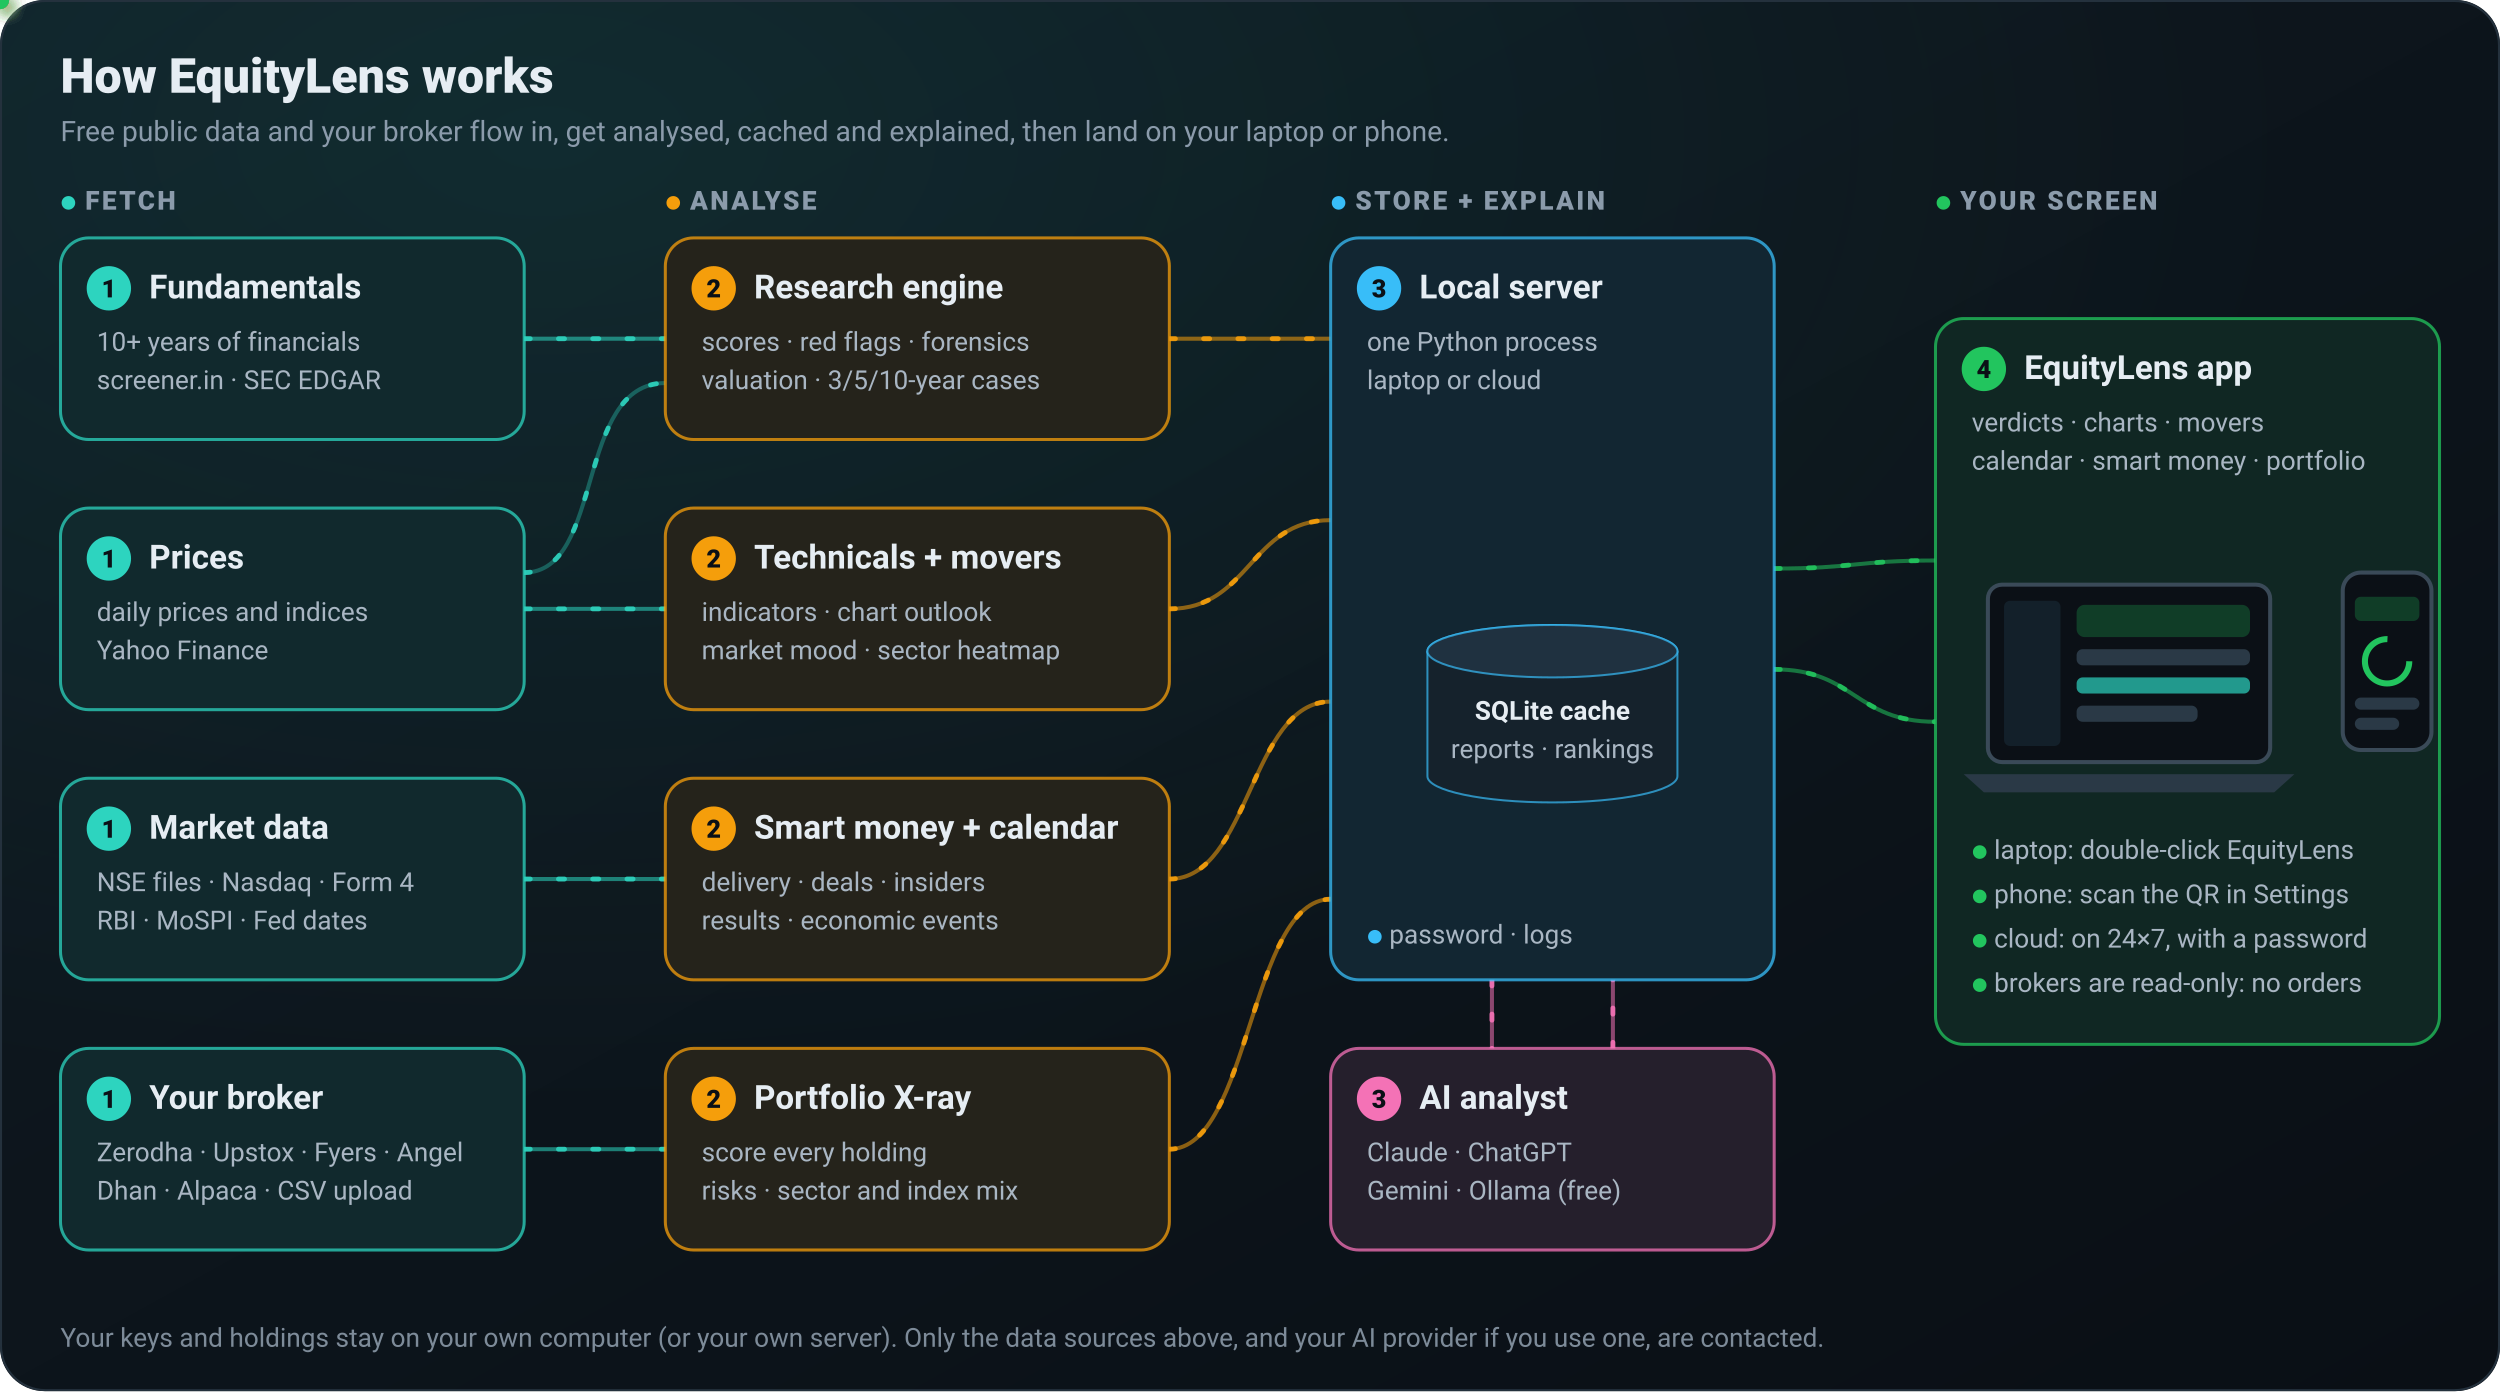
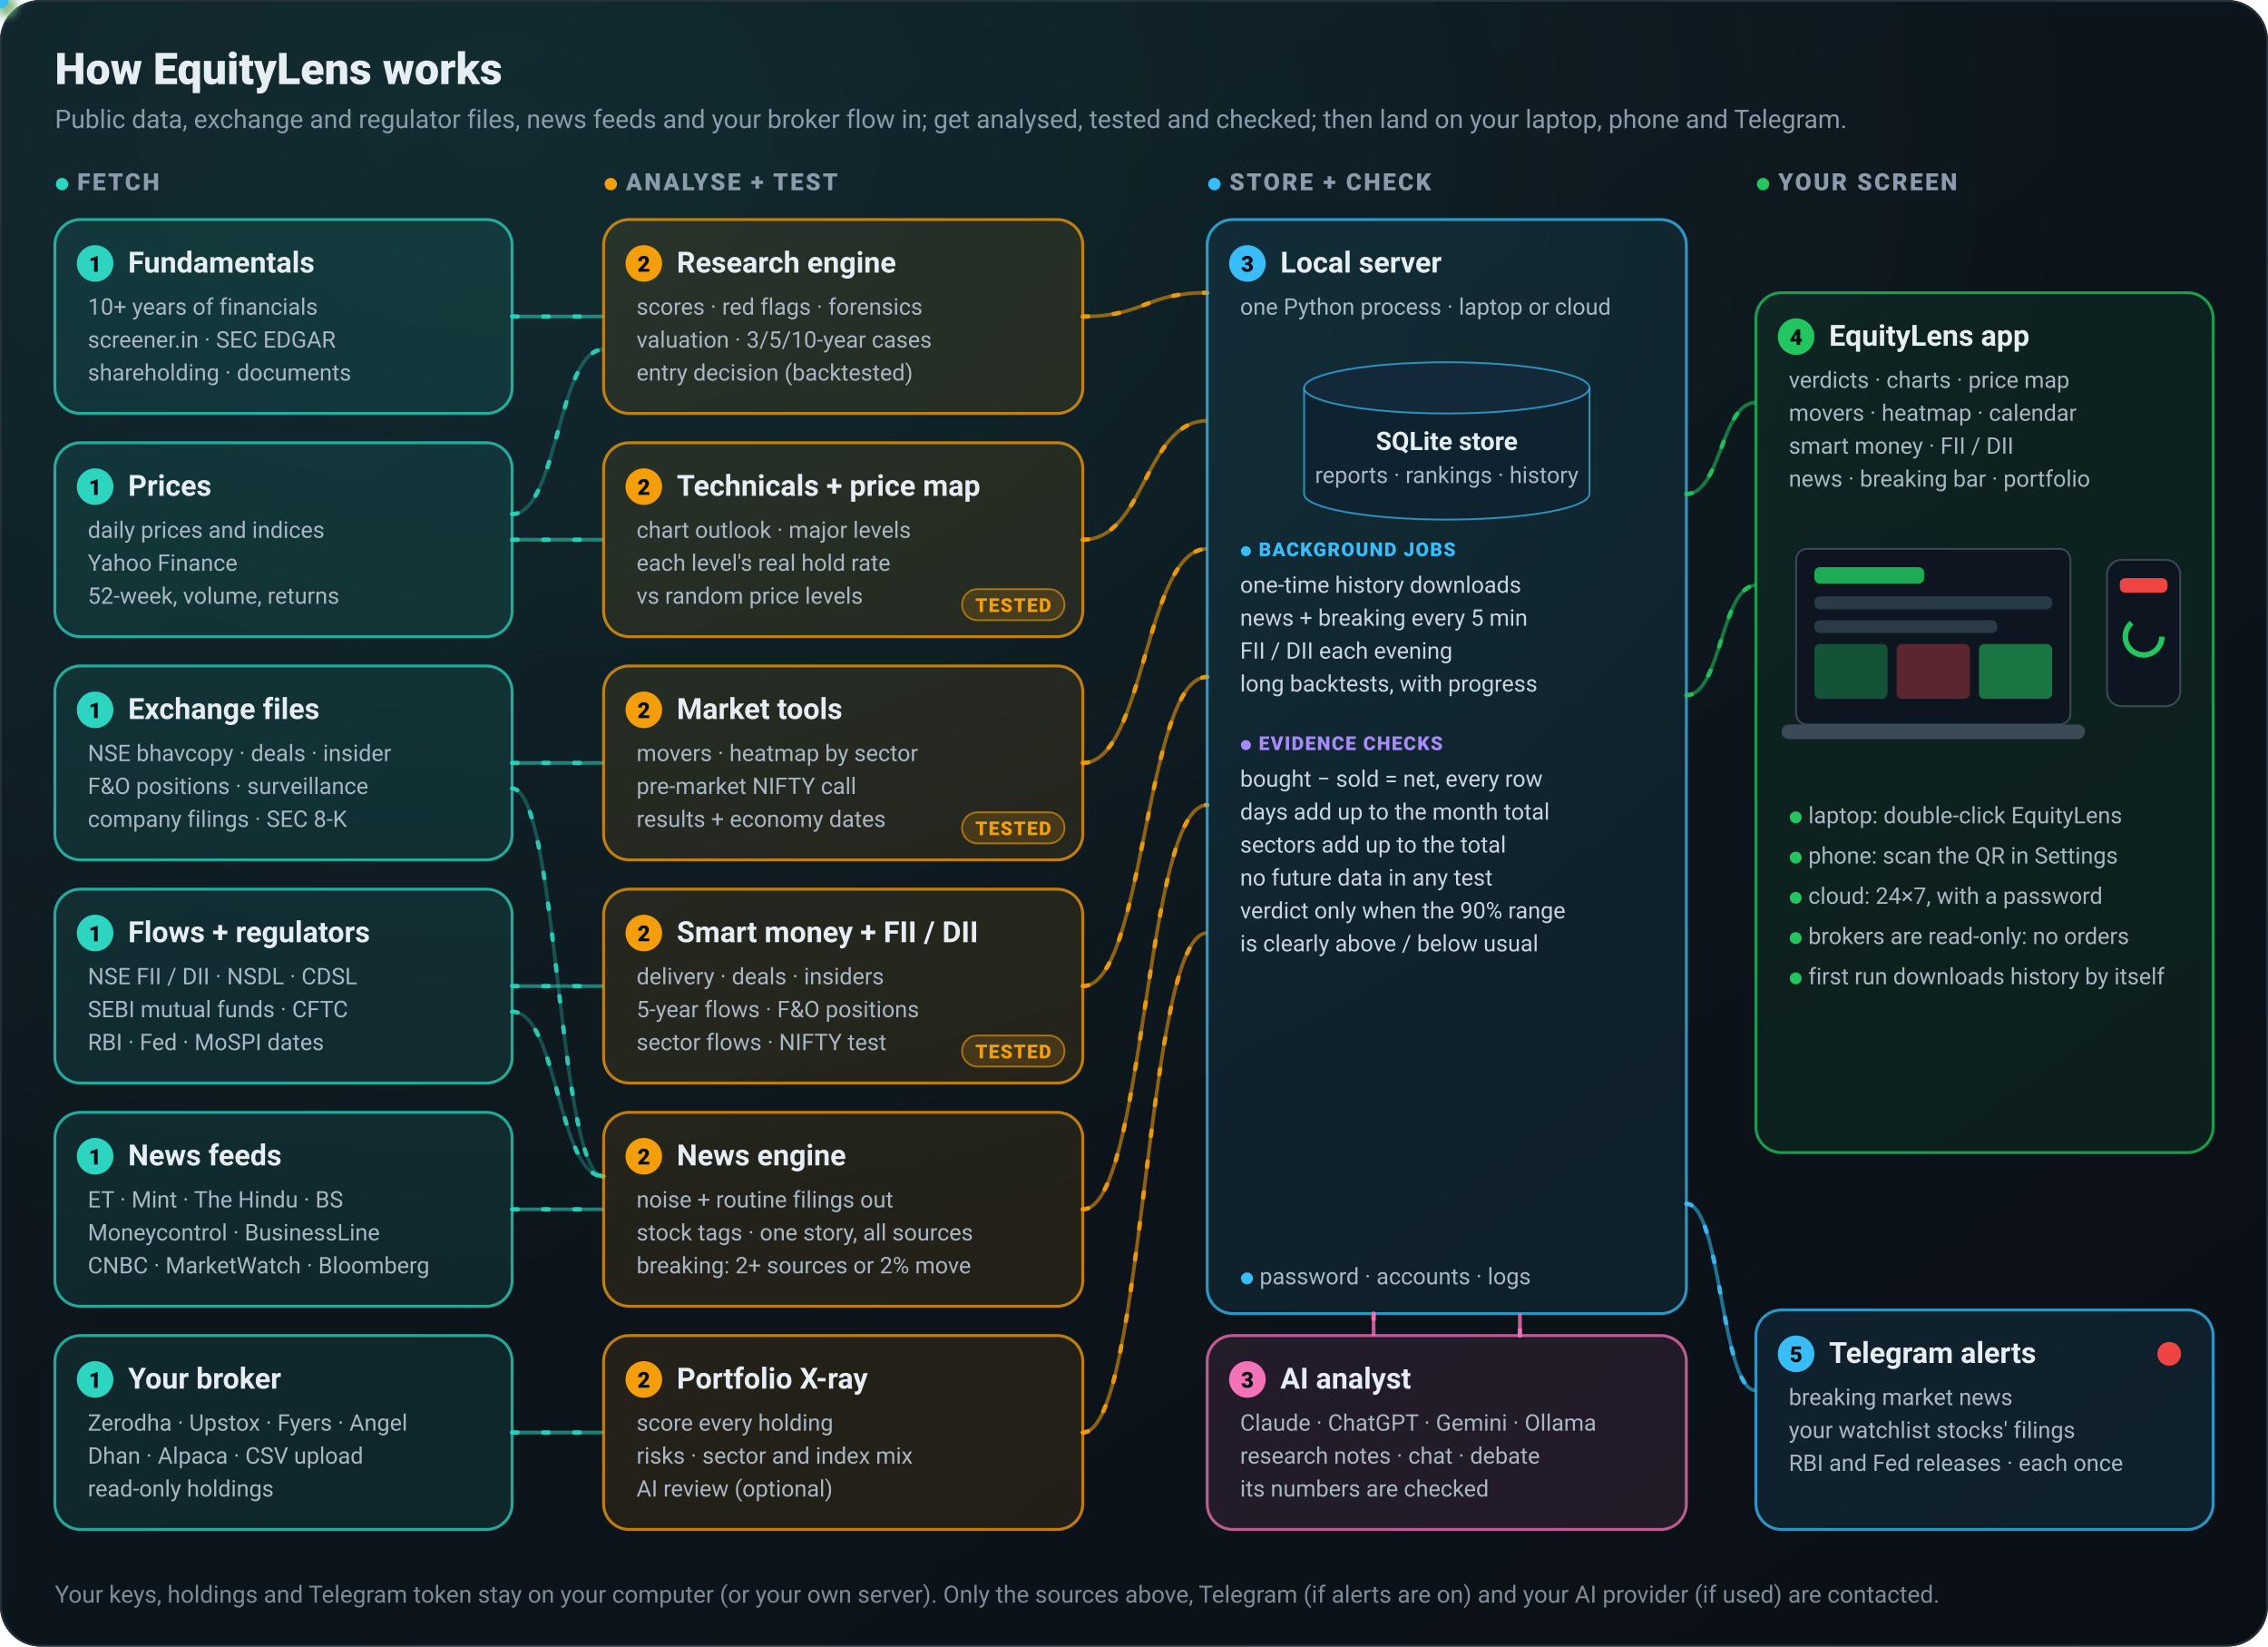
- <svg xmlns="http://www.w3.org/2000/svg" viewBox="0 0 1240 690" width="1240" height="690" role="img" aria-label="How EquityLens works: free public data and your broker are fetched, analysed, cached and explained, then shown on laptop or phone">
+ <svg xmlns="http://www.w3.org/2000/svg" viewBox="0 0 1240 900" width="1240" height="900" role="img" aria-label="How EquityLens works: public data, exchange and regulator files, news feeds and your broker are fetched, analysed and tested, stored and checked, then shown on laptop or phone and sent to Telegram">
  <style>
  text { font-family: 'Segoe UI', -apple-system, BlinkMacSystemFont, Roboto, Helvetica, Arial, sans-serif; }
  .h { font-size: 13px; font-weight: 800; letter-spacing: .09em; fill: #8b9bab; }
  .title { font-size: 24px; font-weight: 800; fill: #e6edf3; }
  .sub { font-size: 14px; fill: #8b9bab; }
-   .t { font-size: 16.5px; font-weight: 700; fill: #e6edf3; }
-   .s { font-size: 13px; fill: #a9b6c3; }
-   .num { font-size: 12.5px; font-weight: 800; fill: #0b1016; text-anchor: middle; }
+   .t { font-size: 16px; font-weight: 700; fill: #e6edf3; }
+   .s { font-size: 12.5px; fill: #a9b6c3; }
+   .k { font-size: 12.5px; fill: #c9d4de; }
+   .num { font-size: 12px; font-weight: 800; fill: #0b1016; text-anchor: middle; }
+   .tag { font-size: 10.5px; font-weight: 800; letter-spacing: .06em; }
  .foot { font-size: 13px; fill: #7d8b99; }
  .wire { fill: none; stroke-width: 2; }
  .flow { fill: none; stroke-width: 2.4; stroke-dasharray: 3 14; stroke-linecap: round; animation: flow 1.6s linear infinite; opacity: .9; }
  .glow { fill: none; stroke-width: 3; opacity: 0; animation: pulse 4.8s ease-in-out infinite; }
  .dot { filter: drop-shadow(0 0 4px currentColor); }
-   .scan { animation: scan 2.4s ease-in-out infinite; }
+   .scan { animation: scan 2.4s ease-in-out infinite; transform-box: fill-box; transform-origin: left center; }
  .blink { animation: blink 2.4s ease-in-out infinite; }
+   .ring { animation: ring 1.8s ease-out infinite; transform-box: fill-box; transform-origin: center; }
  @keyframes flow { to { stroke-dashoffset: -34; } }
  @keyframes pulse { 0%, 70%, 100% { opacity: 0; } 15%, 30% { opacity: .9; } }
  @keyframes scan { 0%, 100% { transform: scaleX(.35); } 50% { transform: scaleX(1); } }
  @keyframes blink { 0%, 100% { opacity: .35; } 50% { opacity: 1; } }
-   @media (prefers-reduced-motion: reduce) { .flow, .glow, .scan, .blink { animation: none; } .dot { display: none; } }
+   @keyframes ring { 0% { opacity: .9; transform: scale(.6); } 100% { opacity: 0; transform: scale(1.8); } }
+   @media (prefers-reduced-motion: reduce) { .flow, .glow, .scan, .blink, .ring { animation: none; } .dot { display: none; } }
</style>
  <defs>
    <linearGradient id="bg" x1="0" y1="0" x2="1" y2="1">
      <stop offset="0" stop-color="#0f1a22" />
      <stop offset="1" stop-color="#0a0f15" />
    </linearGradient>
-     <radialGradient id="spot" cx=".22" cy=".1" r=".7">
+     <radialGradient id="spot" cx=".22" cy=".08" r=".7">
      <stop offset="0" stop-color="#2dd4bf" stop-opacity=".10" />
      <stop offset="1" stop-color="#2dd4bf" stop-opacity="0" />
    </radialGradient>
  </defs>
-   <rect width="1240" height="690" rx="22" fill="url(#bg)" />
-   <rect width="1240" height="690" rx="22" fill="url(#spot)" />
-   <rect x=".5" y=".5" width="1239" height="689" rx="22" fill="none" stroke="#24313d" />
+   <rect width="1240" height="900" rx="22" fill="url(#bg)" />
+   <rect width="1240" height="900" rx="22" fill="url(#spot)" />
+   <rect x=".5" y=".5" width="1239" height="899" rx="22" fill="none" stroke="#24313d" />
  <text x="30" y="46" class="title">How EquityLens works</text>
-   <text x="30" y="70" class="sub">Free public data and your broker flow in, get analysed, cached and explained, then land on your laptop or phone.</text>
+   <text x="30" y="70" class="sub">Public data, exchange and regulator files, news feeds and your broker flow in; get analysed, tested and checked; then land on your laptop, phone and Telegram.</text>
  <text x="30" y="104" class="h">
    <tspan fill="#2dd4bf">●</tspan> FETCH</text>
  <text x="330" y="104" class="h">
-     <tspan fill="#f59e0b">●</tspan> ANALYSE</text>
+     <tspan fill="#f59e0b">●</tspan> ANALYSE + TEST</text>
  <text x="660" y="104" class="h">
-     <tspan fill="#38bdf8">●</tspan> STORE + EXPLAIN</text>
+     <tspan fill="#38bdf8">●</tspan> STORE + CHECK</text>
  <text x="960" y="104" class="h">
    <tspan fill="#22c55e">●</tspan> YOUR SCREEN</text>
-   <path d="M260,168.0 C295,168.0 295,168.0 330,168.0" class="wire" stroke="#2dd4bf" stroke-opacity=".55" />
-   <path d="M260,168.0 C295,168.0 295,168.0 330,168.0" class="flow" stroke="#2dd4bf" style="animation-duration:1.8s" />
-   <circle r="4.5" fill="#2dd4bf" style="color:#2dd4bf" class="dot">
-     <animateMotion dur="1.8s" begin="0.0s" repeatCount="indefinite" path="M260,168.0 C295,168.0 295,168.0 330,168.0" />
-   </circle>
-   <path d="M260,302.0 C295,302.0 295,302.0 330,302.0" class="wire" stroke="#2dd4bf" stroke-opacity=".55" />
-   <path d="M260,302.0 C295,302.0 295,302.0 330,302.0" class="flow" stroke="#2dd4bf" style="animation-duration:1.8s" />
-   <circle r="4.5" fill="#2dd4bf" style="color:#2dd4bf" class="dot">
-     <animateMotion dur="1.8s" begin="0.35s" repeatCount="indefinite" path="M260,302.0 C295,302.0 295,302.0 330,302.0" />
-   </circle>
-   <path d="M260,436.0 C295,436.0 295,436.0 330,436.0" class="wire" stroke="#2dd4bf" stroke-opacity=".55" />
-   <path d="M260,436.0 C295,436.0 295,436.0 330,436.0" class="flow" stroke="#2dd4bf" style="animation-duration:1.8s" />
-   <circle r="4.5" fill="#2dd4bf" style="color:#2dd4bf" class="dot">
-     <animateMotion dur="1.8s" begin="0.7s" repeatCount="indefinite" path="M260,436.0 C295,436.0 295,436.0 330,436.0" />
-   </circle>
-   <path d="M260,570.0 C295,570.0 295,570.0 330,570.0" class="wire" stroke="#2dd4bf" stroke-opacity=".55" />
-   <path d="M260,570.0 C295,570.0 295,570.0 330,570.0" class="flow" stroke="#2dd4bf" style="animation-duration:1.8s" />
-   <circle r="4.5" fill="#2dd4bf" style="color:#2dd4bf" class="dot">
-     <animateMotion dur="1.8s" begin="1.05s" repeatCount="indefinite" path="M260,570.0 C295,570.0 295,570.0 330,570.0" />
-   </circle>
-   <path d="M260,284.0 C300,284.0 285,190.0 330,190.0" class="wire" stroke="#2dd4bf" stroke-opacity=".35" />
-   <path d="M260,284.0 C300,284.0 285,190.0 330,190.0" class="flow" stroke="#2dd4bf" style="animation-duration:2.2s" />
-   <circle r="4.5" fill="#2dd4bf" style="color:#2dd4bf" class="dot">
-     <animateMotion dur="2.2s" begin="0.9s" repeatCount="indefinite" path="M260,284.0 C300,284.0 285,190.0 330,190.0" />
-   </circle>
-   <path d="M580,168.0 C620,168.0 620,168 660,168" class="wire" stroke="#f59e0b" stroke-opacity=".55" />
-   <path d="M580,168.0 C620,168.0 620,168 660,168" class="flow" stroke="#f59e0b" style="animation-duration:1.9s" />
-   <circle r="4.5" fill="#f59e0b" style="color:#f59e0b" class="dot">
-     <animateMotion dur="1.9s" begin="0.5s" repeatCount="indefinite" path="M580,168.0 C620,168.0 620,168 660,168" />
-   </circle>
-   <path d="M580,302.0 C620,302.0 620,258 660,258" class="wire" stroke="#f59e0b" stroke-opacity=".55" />
-   <path d="M580,302.0 C620,302.0 620,258 660,258" class="flow" stroke="#f59e0b" style="animation-duration:1.9s" />
-   <circle r="4.5" fill="#f59e0b" style="color:#f59e0b" class="dot">
-     <animateMotion dur="1.9s" begin="0.8s" repeatCount="indefinite" path="M580,302.0 C620,302.0 620,258 660,258" />
-   </circle>
-   <path d="M580,436.0 C620,436.0 620,348 660,348" class="wire" stroke="#f59e0b" stroke-opacity=".55" />
-   <path d="M580,436.0 C620,436.0 620,348 660,348" class="flow" stroke="#f59e0b" style="animation-duration:1.9s" />
-   <circle r="4.5" fill="#f59e0b" style="color:#f59e0b" class="dot">
-     <animateMotion dur="1.9s" begin="1.1s" repeatCount="indefinite" path="M580,436.0 C620,436.0 620,348 660,348" />
-   </circle>
-   <path d="M580,570.0 C620,570.0 620,446 660,446" class="wire" stroke="#f59e0b" stroke-opacity=".55" />
-   <path d="M580,570.0 C620,570.0 620,446 660,446" class="flow" stroke="#f59e0b" style="animation-duration:1.9s" />
-   <circle r="4.5" fill="#f59e0b" style="color:#f59e0b" class="dot">
-     <animateMotion dur="1.9s" begin="1.4s" repeatCount="indefinite" path="M580,570.0 C620,570.0 620,446 660,446" />
-   </circle>
-   <path d="M740,486 L740,520" class="wire" stroke="#f472b6" stroke-opacity=".55" />
-   <path d="M740,486 L740,520" class="flow" stroke="#f472b6" style="animation-duration:1.2s" />
+   <path d="M280,173.0 C305.0,173.0 305.0,173.0 330,173.0" class="wire" stroke="#2dd4bf" stroke-opacity="0.55" />
+   <path d="M280,173.0 C305.0,173.0 305.0,173.0 330,173.0" class="flow" stroke="#2dd4bf" style="animation-duration:1.8s" />
+   <circle r="4.5" fill="#2dd4bf" style="color:#2dd4bf" class="dot">
+     <animateMotion dur="1.8s" begin="0.00s" repeatCount="indefinite" path="M280,173.0 C305.0,173.0 305.0,173.0 330,173.0" />
+   </circle>
+   <path d="M280,295.0 C305.0,295.0 305.0,295.0 330,295.0" class="wire" stroke="#2dd4bf" stroke-opacity="0.55" />
+   <path d="M280,295.0 C305.0,295.0 305.0,295.0 330,295.0" class="flow" stroke="#2dd4bf" style="animation-duration:1.8s" />
+   <circle r="4.5" fill="#2dd4bf" style="color:#2dd4bf" class="dot">
+     <animateMotion dur="1.8s" begin="0.27s" repeatCount="indefinite" path="M280,295.0 C305.0,295.0 305.0,295.0 330,295.0" />
+   </circle>
+   <path d="M280,417.0 C305.0,417.0 305.0,417.0 330,417.0" class="wire" stroke="#2dd4bf" stroke-opacity="0.55" />
+   <path d="M280,417.0 C305.0,417.0 305.0,417.0 330,417.0" class="flow" stroke="#2dd4bf" style="animation-duration:1.8s" />
+   <circle r="4.5" fill="#2dd4bf" style="color:#2dd4bf" class="dot">
+     <animateMotion dur="1.8s" begin="0.54s" repeatCount="indefinite" path="M280,417.0 C305.0,417.0 305.0,417.0 330,417.0" />
+   </circle>
+   <path d="M280,539.0 C305.0,539.0 305.0,539.0 330,539.0" class="wire" stroke="#2dd4bf" stroke-opacity="0.55" />
+   <path d="M280,539.0 C305.0,539.0 305.0,539.0 330,539.0" class="flow" stroke="#2dd4bf" style="animation-duration:1.8s" />
+   <circle r="4.5" fill="#2dd4bf" style="color:#2dd4bf" class="dot">
+     <animateMotion dur="1.8s" begin="0.81s" repeatCount="indefinite" path="M280,539.0 C305.0,539.0 305.0,539.0 330,539.0" />
+   </circle>
+   <path d="M280,661.0 C305.0,661.0 305.0,661.0 330,661.0" class="wire" stroke="#2dd4bf" stroke-opacity="0.55" />
+   <path d="M280,661.0 C305.0,661.0 305.0,661.0 330,661.0" class="flow" stroke="#2dd4bf" style="animation-duration:1.8s" />
+   <circle r="4.5" fill="#2dd4bf" style="color:#2dd4bf" class="dot">
+     <animateMotion dur="1.8s" begin="1.08s" repeatCount="indefinite" path="M280,661.0 C305.0,661.0 305.0,661.0 330,661.0" />
+   </circle>
+   <path d="M280,783.0 C305.0,783.0 305.0,783.0 330,783.0" class="wire" stroke="#2dd4bf" stroke-opacity="0.55" />
+   <path d="M280,783.0 C305.0,783.0 305.0,783.0 330,783.0" class="flow" stroke="#2dd4bf" style="animation-duration:1.8s" />
+   <circle r="4.5" fill="#2dd4bf" style="color:#2dd4bf" class="dot">
+     <animateMotion dur="1.8s" begin="1.35s" repeatCount="indefinite" path="M280,783.0 C305.0,783.0 305.0,783.0 330,783.0" />
+   </circle>
+   <path d="M280,281.0 C305.0,281.0 305.0,191.0 330,191.0" class="wire" stroke="#2dd4bf" stroke-opacity="0.3" />
+   <path d="M280,281.0 C305.0,281.0 305.0,191.0 330,191.0" class="flow" stroke="#2dd4bf" style="animation-duration:2.3s" />
+   <circle r="4.5" fill="#2dd4bf" style="color:#2dd4bf" class="dot">
+     <animateMotion dur="2.3s" begin="1.62s" repeatCount="indefinite" path="M280,281.0 C305.0,281.0 305.0,191.0 330,191.0" />
+   </circle>
+   <path d="M280,431.0 C305.0,431.0 305.0,643.0 330,643.0" class="wire" stroke="#2dd4bf" stroke-opacity="0.3" />
+   <path d="M280,431.0 C305.0,431.0 305.0,643.0 330,643.0" class="flow" stroke="#2dd4bf" style="animation-duration:2.3s" />
+   <circle r="4.5" fill="#2dd4bf" style="color:#2dd4bf" class="dot">
+     <animateMotion dur="2.3s" begin="1.89s" repeatCount="indefinite" path="M280,431.0 C305.0,431.0 305.0,643.0 330,643.0" />
+   </circle>
+   <path d="M280,553.0 C305.0,553.0 305.0,643.0 330,643.0" class="wire" stroke="#2dd4bf" stroke-opacity="0.3" />
+   <path d="M280,553.0 C305.0,553.0 305.0,643.0 330,643.0" class="flow" stroke="#2dd4bf" style="animation-duration:2.3s" />
+   <circle r="4.5" fill="#2dd4bf" style="color:#2dd4bf" class="dot">
+     <animateMotion dur="2.3s" begin="0.16s" repeatCount="indefinite" path="M280,553.0 C305.0,553.0 305.0,643.0 330,643.0" />
+   </circle>
+   <path d="M592,173.0 C626.0,173.0 626.0,160 660,160" class="wire" stroke="#f59e0b" stroke-opacity="0.55" />
+   <path d="M592,173.0 C626.0,173.0 626.0,160 660,160" class="flow" stroke="#f59e0b" style="animation-duration:1.9s" />
+   <circle r="4.5" fill="#f59e0b" style="color:#f59e0b" class="dot">
+     <animateMotion dur="1.9s" begin="0.43s" repeatCount="indefinite" path="M592,173.0 C626.0,173.0 626.0,160 660,160" />
+   </circle>
+   <path d="M592,295.0 C626.0,295.0 626.0,230 660,230" class="wire" stroke="#f59e0b" stroke-opacity="0.55" />
+   <path d="M592,295.0 C626.0,295.0 626.0,230 660,230" class="flow" stroke="#f59e0b" style="animation-duration:1.9s" />
+   <circle r="4.5" fill="#f59e0b" style="color:#f59e0b" class="dot">
+     <animateMotion dur="1.9s" begin="0.70s" repeatCount="indefinite" path="M592,295.0 C626.0,295.0 626.0,230 660,230" />
+   </circle>
+   <path d="M592,417.0 C626.0,417.0 626.0,300 660,300" class="wire" stroke="#f59e0b" stroke-opacity="0.55" />
+   <path d="M592,417.0 C626.0,417.0 626.0,300 660,300" class="flow" stroke="#f59e0b" style="animation-duration:1.9s" />
+   <circle r="4.5" fill="#f59e0b" style="color:#f59e0b" class="dot">
+     <animateMotion dur="1.9s" begin="0.97s" repeatCount="indefinite" path="M592,417.0 C626.0,417.0 626.0,300 660,300" />
+   </circle>
+   <path d="M592,539.0 C626.0,539.0 626.0,370 660,370" class="wire" stroke="#f59e0b" stroke-opacity="0.55" />
+   <path d="M592,539.0 C626.0,539.0 626.0,370 660,370" class="flow" stroke="#f59e0b" style="animation-duration:1.9s" />
+   <circle r="4.5" fill="#f59e0b" style="color:#f59e0b" class="dot">
+     <animateMotion dur="1.9s" begin="1.24s" repeatCount="indefinite" path="M592,539.0 C626.0,539.0 626.0,370 660,370" />
+   </circle>
+   <path d="M592,661.0 C626.0,661.0 626.0,440 660,440" class="wire" stroke="#f59e0b" stroke-opacity="0.55" />
+   <path d="M592,661.0 C626.0,661.0 626.0,440 660,440" class="flow" stroke="#f59e0b" style="animation-duration:1.9s" />
+   <circle r="4.5" fill="#f59e0b" style="color:#f59e0b" class="dot">
+     <animateMotion dur="1.9s" begin="1.51s" repeatCount="indefinite" path="M592,661.0 C626.0,661.0 626.0,440 660,440" />
+   </circle>
+   <path d="M592,783.0 C626.0,783.0 626.0,510 660,510" class="wire" stroke="#f59e0b" stroke-opacity="0.55" />
+   <path d="M592,783.0 C626.0,783.0 626.0,510 660,510" class="flow" stroke="#f59e0b" style="animation-duration:1.9s" />
+   <circle r="4.5" fill="#f59e0b" style="color:#f59e0b" class="dot">
+     <animateMotion dur="1.9s" begin="1.78s" repeatCount="indefinite" path="M592,783.0 C626.0,783.0 626.0,510 660,510" />
+   </circle>
+   <rect x="30" y="120" width="250" height="106" rx="14" fill="#2dd4bf" fill-opacity="0.1" stroke="#2dd4bf" stroke-opacity=".75" stroke-width="1.6" />
+   <rect x="30" y="120" width="250" height="106" rx="14" class="glow" stroke="#2dd4bf" style="animation-delay:0.0s" />
+   <circle cx="52" cy="144" r="10" fill="#2dd4bf" />
+   <text x="52" y="148.5" class="num">1</text>
+   <text x="70" y="149" class="t">Fundamentals</text>
+   <text x="48" y="172" class="s">10+ years of financials</text>
+   <text x="48" y="190" class="s">screener.in · SEC EDGAR</text>
+   <text x="48" y="208" class="s">shareholding · documents</text>
+   <rect x="30" y="242" width="250" height="106" rx="14" fill="#2dd4bf" fill-opacity="0.1" stroke="#2dd4bf" stroke-opacity=".75" stroke-width="1.6" />
+   <rect x="30" y="242" width="250" height="106" rx="14" class="glow" stroke="#2dd4bf" style="animation-delay:0.25s" />
+   <circle cx="52" cy="266" r="10" fill="#2dd4bf" />
+   <text x="52" y="270.5" class="num">1</text>
+   <text x="70" y="271" class="t">Prices</text>
+   <text x="48" y="294" class="s">daily prices and indices</text>
+   <text x="48" y="312" class="s">Yahoo Finance</text>
+   <text x="48" y="330" class="s">52-week, volume, returns</text>
+   <rect x="30" y="364" width="250" height="106" rx="14" fill="#2dd4bf" fill-opacity="0.1" stroke="#2dd4bf" stroke-opacity=".75" stroke-width="1.6" />
+   <rect x="30" y="364" width="250" height="106" rx="14" class="glow" stroke="#2dd4bf" style="animation-delay:0.5s" />
+   <circle cx="52" cy="388" r="10" fill="#2dd4bf" />
+   <text x="52" y="392.5" class="num">1</text>
+   <text x="70" y="393" class="t">Exchange files</text>
+   <text x="48" y="416" class="s">NSE bhavcopy · deals · insider</text>
+   <text x="48" y="434" class="s">F&amp;O positions · surveillance</text>
+   <text x="48" y="452" class="s">company filings · SEC 8-K</text>
+   <rect x="30" y="486" width="250" height="106" rx="14" fill="#2dd4bf" fill-opacity="0.1" stroke="#2dd4bf" stroke-opacity=".75" stroke-width="1.6" />
+   <rect x="30" y="486" width="250" height="106" rx="14" class="glow" stroke="#2dd4bf" style="animation-delay:0.75s" />
+   <circle cx="52" cy="510" r="10" fill="#2dd4bf" />
+   <text x="52" y="514.5" class="num">1</text>
+   <text x="70" y="515" class="t">Flows + regulators</text>
+   <text x="48" y="538" class="s">NSE FII / DII · NSDL · CDSL</text>
+   <text x="48" y="556" class="s">SEBI mutual funds · CFTC</text>
+   <text x="48" y="574" class="s">RBI · Fed · MoSPI dates</text>
+   <rect x="30" y="608" width="250" height="106" rx="14" fill="#2dd4bf" fill-opacity="0.1" stroke="#2dd4bf" stroke-opacity=".75" stroke-width="1.6" />
+   <rect x="30" y="608" width="250" height="106" rx="14" class="glow" stroke="#2dd4bf" style="animation-delay:1.0s" />
+   <circle cx="52" cy="632" r="10" fill="#2dd4bf" />
+   <text x="52" y="636.5" class="num">1</text>
+   <text x="70" y="637" class="t">News feeds</text>
+   <text x="48" y="660" class="s">ET · Mint · The Hindu · BS</text>
+   <text x="48" y="678" class="s">Moneycontrol · BusinessLine</text>
+   <text x="48" y="696" class="s">CNBC · MarketWatch · Bloomberg</text>
+   <rect x="30" y="730" width="250" height="106" rx="14" fill="#2dd4bf" fill-opacity="0.1" stroke="#2dd4bf" stroke-opacity=".75" stroke-width="1.6" />
+   <rect x="30" y="730" width="250" height="106" rx="14" class="glow" stroke="#2dd4bf" style="animation-delay:1.25s" />
+   <circle cx="52" cy="754" r="10" fill="#2dd4bf" />
+   <text x="52" y="758.5" class="num">1</text>
+   <text x="70" y="759" class="t">Your broker</text>
+   <text x="48" y="782" class="s">Zerodha · Upstox · Fyers · Angel</text>
+   <text x="48" y="800" class="s">Dhan · Alpaca · CSV upload</text>
+   <text x="48" y="818" class="s">read-only holdings</text>
+   <rect x="330" y="120" width="262" height="106" rx="14" fill="#f59e0b" fill-opacity="0.1" stroke="#f59e0b" stroke-opacity=".75" stroke-width="1.6" />
+   <rect x="330" y="120" width="262" height="106" rx="14" class="glow" stroke="#f59e0b" style="animation-delay:1.0s" />
+   <circle cx="352" cy="144" r="10" fill="#f59e0b" />
+   <text x="352" y="148.5" class="num">2</text>
+   <text x="370" y="149" class="t">Research engine</text>
+   <text x="348" y="172" class="s">scores · red flags · forensics</text>
+   <text x="348" y="190" class="s">valuation · 3/5/10-year cases</text>
+   <text x="348" y="208" class="s">entry decision (backtested)</text>
+   <rect x="330" y="242" width="262" height="106" rx="14" fill="#f59e0b" fill-opacity="0.1" stroke="#f59e0b" stroke-opacity=".75" stroke-width="1.6" />
+   <rect x="330" y="242" width="262" height="106" rx="14" class="glow" stroke="#f59e0b" style="animation-delay:1.25s" />
+   <circle cx="352" cy="266" r="10" fill="#f59e0b" />
+   <text x="352" y="270.5" class="num">2</text>
+   <text x="370" y="271" class="t">Technicals + price map</text>
+   <rect x="526" y="322" width="56" height="17" rx="8.5" fill="#f59e0b" fill-opacity=".16" stroke="#f59e0b" stroke-opacity=".6" />
+   <text x="554" y="334.5" class="tag" fill="#f59e0b" text-anchor="middle">TESTED</text>
+   <text x="348" y="294" class="s">chart outlook · major levels</text>
+   <text x="348" y="312" class="s">each level's real hold rate</text>
+   <text x="348" y="330" class="s">vs random price levels</text>
+   <rect x="330" y="364" width="262" height="106" rx="14" fill="#f59e0b" fill-opacity="0.1" stroke="#f59e0b" stroke-opacity=".75" stroke-width="1.6" />
+   <rect x="330" y="364" width="262" height="106" rx="14" class="glow" stroke="#f59e0b" style="animation-delay:1.5s" />
+   <circle cx="352" cy="388" r="10" fill="#f59e0b" />
+   <text x="352" y="392.5" class="num">2</text>
+   <text x="370" y="393" class="t">Market tools</text>
+   <rect x="526" y="444" width="56" height="17" rx="8.5" fill="#f59e0b" fill-opacity=".16" stroke="#f59e0b" stroke-opacity=".6" />
+   <text x="554" y="456.5" class="tag" fill="#f59e0b" text-anchor="middle">TESTED</text>
+   <text x="348" y="416" class="s">movers · heatmap by sector</text>
+   <text x="348" y="434" class="s">pre-market NIFTY call</text>
+   <text x="348" y="452" class="s">results + economy dates</text>
+   <rect x="330" y="486" width="262" height="106" rx="14" fill="#f59e0b" fill-opacity="0.1" stroke="#f59e0b" stroke-opacity=".75" stroke-width="1.6" />
+   <rect x="330" y="486" width="262" height="106" rx="14" class="glow" stroke="#f59e0b" style="animation-delay:1.75s" />
+   <circle cx="352" cy="510" r="10" fill="#f59e0b" />
+   <text x="352" y="514.5" class="num">2</text>
+   <text x="370" y="515" class="t">Smart money + FII / DII</text>
+   <rect x="526" y="566" width="56" height="17" rx="8.5" fill="#f59e0b" fill-opacity=".16" stroke="#f59e0b" stroke-opacity=".6" />
+   <text x="554" y="578.5" class="tag" fill="#f59e0b" text-anchor="middle">TESTED</text>
+   <text x="348" y="538" class="s">delivery · deals · insiders</text>
+   <text x="348" y="556" class="s">5-year flows · F&amp;O positions</text>
+   <text x="348" y="574" class="s">sector flows · NIFTY test</text>
+   <rect x="330" y="608" width="262" height="106" rx="14" fill="#f59e0b" fill-opacity="0.1" stroke="#f59e0b" stroke-opacity=".75" stroke-width="1.6" />
+   <rect x="330" y="608" width="262" height="106" rx="14" class="glow" stroke="#f59e0b" style="animation-delay:2.0s" />
+   <circle cx="352" cy="632" r="10" fill="#f59e0b" />
+   <text x="352" y="636.5" class="num">2</text>
+   <text x="370" y="637" class="t">News engine</text>
+   <text x="348" y="660" class="s">noise + routine filings out</text>
+   <text x="348" y="678" class="s">stock tags · one story, all sources</text>
+   <text x="348" y="696" class="s">breaking: 2+ sources or 2% move</text>
+   <rect x="330" y="730" width="262" height="106" rx="14" fill="#f59e0b" fill-opacity="0.1" stroke="#f59e0b" stroke-opacity=".75" stroke-width="1.6" />
+   <rect x="330" y="730" width="262" height="106" rx="14" class="glow" stroke="#f59e0b" style="animation-delay:2.25s" />
+   <circle cx="352" cy="754" r="10" fill="#f59e0b" />
+   <text x="352" y="758.5" class="num">2</text>
+   <text x="370" y="759" class="t">Portfolio X-ray</text>
+   <text x="348" y="782" class="s">score every holding</text>
+   <text x="348" y="800" class="s">risks · sector and index mix</text>
+   <text x="348" y="818" class="s">AI review (optional)</text>
+   <rect x="660" y="120" width="262" height="598" rx="14" fill="#38bdf8" fill-opacity=".08" stroke="#38bdf8" stroke-opacity=".75" stroke-width="1.6" />
+   <rect x="660" y="120" width="262" height="598" rx="14" class="glow" stroke="#38bdf8" style="animation-delay:2.6s" />
+   <circle cx="682" cy="144" r="10" fill="#38bdf8" />
+   <text x="682" y="148.5" class="num">3</text>
+   <text x="700" y="149" class="t">Local server</text>
+   <text x="678" y="172" class="s">one Python process · laptop or cloud</text>
+   <g>
+     <path d="M713.0,212 v58 a78,14 0 0 0 156,0 v-58" fill="#0f2230" stroke="#38bdf8" stroke-opacity=".7" />
+     <ellipse cx="791.0" cy="212" rx="78" ry="14" fill="#13293a" stroke="#38bdf8" stroke-opacity=".7" />
+     <text x="791.0" y="246" class="t" text-anchor="middle" style="font-size:14px">SQLite store</text>
+     <text x="791.0" y="264" class="s" text-anchor="middle">reports · rankings · history</text>
+   </g>
+   <text x="678" y="304" class="tag" fill="#38bdf8">● BACKGROUND JOBS</text>
+   <text x="678" y="324" class="k">one-time history downloads</text>
+   <text x="678" y="342" class="k">news + breaking every 5 min</text>
+   <text x="678" y="360" class="k">FII / DII each evening</text>
+   <text x="678" y="378" class="k">long backtests, with progress</text>
+   <text x="678" y="410" class="tag" fill="#a78bfa">● EVIDENCE CHECKS</text>
+   <text x="678" y="430" class="k">bought − sold = net, every row</text>
+   <text x="678" y="448" class="k">days add up to the month total</text>
+   <text x="678" y="466" class="k">sectors add up to the total</text>
+   <text x="678" y="484" class="k">no future data in any test</text>
+   <text x="678" y="502" class="k">verdict only when the 90% range</text>
+   <text x="678" y="520" class="k">  is clearly above / below usual</text>
+   <text x="678" y="702" class="s">
+     <tspan fill="#38bdf8">●</tspan> password · accounts · logs</text>
+   <path d="M751.0,718 V730" class="wire" stroke="#f472b6" stroke-opacity=".55" />
+   <path d="M831.0,730 V718" class="wire" stroke="#f472b6" stroke-opacity=".55" />
+   <path d="M751.0,718 V730" class="wire" stroke="#f472b6" stroke-opacity="0.55" />
+   <path d="M751.0,718 V730" class="flow" stroke="#f472b6" style="animation-duration:1.4s" />
  <circle r="4.5" fill="#f472b6" style="color:#f472b6" class="dot">
-     <animateMotion dur="1.2s" begin="0.2s" repeatCount="indefinite" path="M740,486 L740,520" />
-   </circle>
-   <path d="M800,520 L800,486" class="wire" stroke="#f472b6" stroke-opacity=".55" />
-   <path d="M800,520 L800,486" class="flow" stroke="#f472b6" style="animation-duration:1.2s" />
+     <animateMotion dur="1.4s" begin="0.05s" repeatCount="indefinite" path="M751.0,718 V730" />
+   </circle>
+   <path d="M831.0,730 V718" class="wire" stroke="#f472b6" stroke-opacity="0.55" />
+   <path d="M831.0,730 V718" class="flow" stroke="#f472b6" style="animation-duration:1.4s" />
  <circle r="4.5" fill="#f472b6" style="color:#f472b6" class="dot">
-     <animateMotion dur="1.2s" begin="0.8s" repeatCount="indefinite" path="M800,520 L800,486" />
-   </circle>
-   <path d="M880,282.0 C920,282.0 920,278 960,278" class="wire" stroke="#22c55e" stroke-opacity=".55" />
-   <path d="M880,282.0 C920,282.0 920,278 960,278" class="flow" stroke="#22c55e" style="animation-duration:1.5s" />
+     <animateMotion dur="1.4s" begin="0.32s" repeatCount="indefinite" path="M831.0,730 V718" />
+   </circle>
+   <rect x="660" y="730" width="262" height="106" rx="14" fill="#f472b6" fill-opacity="0.1" stroke="#f472b6" stroke-opacity=".75" stroke-width="1.6" />
+   <rect x="660" y="730" width="262" height="106" rx="14" class="glow" stroke="#f472b6" style="animation-delay:3.2s" />
+   <circle cx="682" cy="754" r="10" fill="#f472b6" />
+   <text x="682" y="758.5" class="num">3</text>
+   <text x="700" y="759" class="t">AI analyst</text>
+   <text x="678" y="782" class="s">Claude · ChatGPT · Gemini · Ollama</text>
+   <text x="678" y="800" class="s">research notes · chat · debate</text>
+   <text x="678" y="818" class="s">its numbers are checked</text>
+   <path d="M922,270 C941.0,270 941.0,220 960,220" class="wire" stroke="#22c55e" stroke-opacity="0.55" />
+   <path d="M922,270 C941.0,270 941.0,220 960,220" class="flow" stroke="#22c55e" style="animation-duration:1.7s" />
  <circle r="4.5" fill="#22c55e" style="color:#22c55e" class="dot">
-     <animateMotion dur="1.5s" begin="0s" repeatCount="indefinite" path="M880,282.0 C920,282.0 920,278 960,278" />
-   </circle>
-   <path d="M880,332.0 C920,332.0 920,358 960,358" class="wire" stroke="#22c55e" stroke-opacity=".55" />
-   <path d="M880,332.0 C920,332.0 920,358 960,358" class="flow" stroke="#22c55e" style="animation-duration:1.5s" />
+     <animateMotion dur="1.7s" begin="0.59s" repeatCount="indefinite" path="M922,270 C941.0,270 941.0,220 960,220" />
+   </circle>
+   <path d="M922,380 C941.0,380 941.0,320 960,320" class="wire" stroke="#22c55e" stroke-opacity="0.55" />
+   <path d="M922,380 C941.0,380 941.0,320 960,320" class="flow" stroke="#22c55e" style="animation-duration:1.7s" />
  <circle r="4.5" fill="#22c55e" style="color:#22c55e" class="dot">
-     <animateMotion dur="1.5s" begin="0.75s" repeatCount="indefinite" path="M880,332.0 C920,332.0 920,358 960,358" />
-   </circle>
-   <g class="node">
-     <rect class="glow" x="27" y="115" width="236" height="106" rx="17" stroke="#2dd4bf" style="animation-delay:0.0s" />
-     <rect x="30" y="118" width="230" height="100" rx="14" fill="#0e161d" />
-     <rect x="30" y="118" width="230" height="100" rx="14" fill="#2dd4bf" fill-opacity=".10" stroke="#2dd4bf" stroke-opacity=".75" stroke-width="1.5" />
-     <circle cx="54" cy="143" r="11" fill="#2dd4bf" />
-     <text x="54" y="147.5" class="num">1</text>
-     <text x="74" y="148" class="t">Fundamentals</text>
-     <text x="48" y="174" class="s">10+ years of financials</text>
-     <text x="48" y="193" class="s">screener.in · SEC EDGAR</text>
-   </g>
-   <g class="node">
-     <rect class="glow" x="27" y="249" width="236" height="106" rx="17" stroke="#2dd4bf" style="animation-delay:0.15s" />
-     <rect x="30" y="252" width="230" height="100" rx="14" fill="#0e161d" />
-     <rect x="30" y="252" width="230" height="100" rx="14" fill="#2dd4bf" fill-opacity=".10" stroke="#2dd4bf" stroke-opacity=".75" stroke-width="1.5" />
-     <circle cx="54" cy="277" r="11" fill="#2dd4bf" />
-     <text x="54" y="281.5" class="num">1</text>
-     <text x="74" y="282" class="t">Prices</text>
-     <text x="48" y="308" class="s">daily prices and indices</text>
-     <text x="48" y="327" class="s">Yahoo Finance</text>
-   </g>
-   <g class="node">
-     <rect class="glow" x="27" y="383" width="236" height="106" rx="17" stroke="#2dd4bf" style="animation-delay:0.3s" />
-     <rect x="30" y="386" width="230" height="100" rx="14" fill="#0e161d" />
-     <rect x="30" y="386" width="230" height="100" rx="14" fill="#2dd4bf" fill-opacity=".10" stroke="#2dd4bf" stroke-opacity=".75" stroke-width="1.5" />
-     <circle cx="54" cy="411" r="11" fill="#2dd4bf" />
-     <text x="54" y="415.5" class="num">1</text>
-     <text x="74" y="416" class="t">Market data</text>
-     <text x="48" y="442" class="s">NSE files · Nasdaq · Form 4</text>
-     <text x="48" y="461" class="s">RBI · MoSPI · Fed dates</text>
-   </g>
-   <g class="node">
-     <rect class="glow" x="27" y="517" width="236" height="106" rx="17" stroke="#2dd4bf" style="animation-delay:0.45s" />
-     <rect x="30" y="520" width="230" height="100" rx="14" fill="#0e161d" />
-     <rect x="30" y="520" width="230" height="100" rx="14" fill="#2dd4bf" fill-opacity=".10" stroke="#2dd4bf" stroke-opacity=".75" stroke-width="1.5" />
-     <circle cx="54" cy="545" r="11" fill="#2dd4bf" />
-     <text x="54" y="549.5" class="num">1</text>
-     <text x="74" y="550" class="t">Your broker</text>
-     <text x="48" y="576" class="s">Zerodha · Upstox · Fyers · Angel</text>
-     <text x="48" y="595" class="s">Dhan · Alpaca · CSV upload</text>
-   </g>
-   <g class="node">
-     <rect class="glow" x="327" y="115" width="256" height="106" rx="17" stroke="#f59e0b" style="animation-delay:1.2s" />
-     <rect x="330" y="118" width="250" height="100" rx="14" fill="#0e161d" />
-     <rect x="330" y="118" width="250" height="100" rx="14" fill="#f59e0b" fill-opacity=".10" stroke="#f59e0b" stroke-opacity=".75" stroke-width="1.5" />
-     <circle cx="354" cy="143" r="11" fill="#f59e0b" />
-     <text x="354" y="147.5" class="num">2</text>
-     <text x="374" y="148" class="t">Research engine</text>
-     <text x="348" y="174" class="s">scores · red flags · forensics</text>
-     <text x="348" y="193" class="s">valuation · 3/5/10-year cases</text>
-   </g>
-   <g class="node">
-     <rect class="glow" x="327" y="249" width="256" height="106" rx="17" stroke="#f59e0b" style="animation-delay:1.35s" />
-     <rect x="330" y="252" width="250" height="100" rx="14" fill="#0e161d" />
-     <rect x="330" y="252" width="250" height="100" rx="14" fill="#f59e0b" fill-opacity=".10" stroke="#f59e0b" stroke-opacity=".75" stroke-width="1.5" />
-     <circle cx="354" cy="277" r="11" fill="#f59e0b" />
-     <text x="354" y="281.5" class="num">2</text>
-     <text x="374" y="282" class="t">Technicals + movers</text>
-     <text x="348" y="308" class="s">indicators · chart outlook</text>
-     <text x="348" y="327" class="s">market mood · sector heatmap</text>
-   </g>
-   <g class="node">
-     <rect class="glow" x="327" y="383" width="256" height="106" rx="17" stroke="#f59e0b" style="animation-delay:1.5s" />
-     <rect x="330" y="386" width="250" height="100" rx="14" fill="#0e161d" />
-     <rect x="330" y="386" width="250" height="100" rx="14" fill="#f59e0b" fill-opacity=".10" stroke="#f59e0b" stroke-opacity=".75" stroke-width="1.5" />
-     <circle cx="354" cy="411" r="11" fill="#f59e0b" />
-     <text x="354" y="415.5" class="num">2</text>
-     <text x="374" y="416" class="t">Smart money + calendar</text>
-     <text x="348" y="442" class="s">delivery · deals · insiders</text>
-     <text x="348" y="461" class="s">results · economic events</text>
-   </g>
-   <g class="node">
-     <rect class="glow" x="327" y="517" width="256" height="106" rx="17" stroke="#f59e0b" style="animation-delay:1.65s" />
-     <rect x="330" y="520" width="250" height="100" rx="14" fill="#0e161d" />
-     <rect x="330" y="520" width="250" height="100" rx="14" fill="#f59e0b" fill-opacity=".10" stroke="#f59e0b" stroke-opacity=".75" stroke-width="1.5" />
-     <circle cx="354" cy="545" r="11" fill="#f59e0b" />
-     <text x="354" y="549.5" class="num">2</text>
-     <text x="374" y="550" class="t">Portfolio X-ray</text>
-     <text x="348" y="576" class="s">score every holding</text>
-     <text x="348" y="595" class="s">risks · sector and index mix</text>
-   </g>
-   <g class="node">
-     <rect class="glow" x="657" y="115" width="226" height="374" rx="17" stroke="#38bdf8" style="animation-delay:2.4s" />
-     <rect x="660" y="118" width="220" height="368" rx="14" fill="#0e161d" />
-     <rect x="660" y="118" width="220" height="368" rx="14" fill="#38bdf8" fill-opacity=".10" stroke="#38bdf8" stroke-opacity=".75" stroke-width="1.5" />
-     <circle cx="684" cy="143" r="11" fill="#38bdf8" />
-     <text x="684" y="147.5" class="num">3</text>
-     <text x="704" y="148" class="t">Local server</text>
-     <text x="678" y="174" class="s">one Python process</text>
-     <text x="678" y="193" class="s">laptop or cloud</text>
-   </g>
-   <g>
-     <ellipse cx="770.0" cy="323" rx="62" ry="13" fill="#1b2a36" stroke="#38bdf8" stroke-opacity=".7" />
-     <path d="M708.0,323 v62 a62,13 0 0 0 124,0 v-62" fill="#15222c" stroke="#38bdf8" stroke-opacity=".7" />
-     <ellipse cx="770.0" cy="323" rx="62" ry="13" fill="#1f3140" stroke="#38bdf8" stroke-opacity=".7" />
-     <text x="770.0" y="357" class="s" text-anchor="middle" fill="#e6edf3" style="fill:#e6edf3;font-weight:700">SQLite cache</text>
-     <text x="770.0" y="376" class="s" text-anchor="middle">reports · rankings</text>
-   </g>
-   <text x="678" y="468" class="s">
-     <tspan fill="#38bdf8">●</tspan> password · logs</text>
-   <g class="node">
-     <rect class="glow" x="657" y="517" width="226" height="106" rx="17" stroke="#f472b6" style="animation-delay:2.7s" />
-     <rect x="660" y="520" width="220" height="100" rx="14" fill="#0e161d" />
-     <rect x="660" y="520" width="220" height="100" rx="14" fill="#f472b6" fill-opacity=".10" stroke="#f472b6" stroke-opacity=".75" stroke-width="1.5" />
-     <circle cx="684" cy="545" r="11" fill="#f472b6" />
-     <text x="684" y="549.5" class="num">3</text>
-     <text x="704" y="550" class="t">AI analyst</text>
-     <text x="678" y="576" class="s">Claude · ChatGPT</text>
-     <text x="678" y="595" class="s">Gemini · Ollama (free)</text>
-   </g>
-   <g class="node">
-     <rect class="glow" x="957" y="155" width="256" height="366" rx="17" stroke="#22c55e" style="animation-delay:3.6s" />
-     <rect x="960" y="158" width="250" height="360" rx="14" fill="#0e161d" />
-     <rect x="960" y="158" width="250" height="360" rx="14" fill="#22c55e" fill-opacity=".10" stroke="#22c55e" stroke-opacity=".75" stroke-width="1.5" />
-     <circle cx="984" cy="183" r="11" fill="#22c55e" />
-     <text x="984" y="187.5" class="num">4</text>
-     <text x="1004" y="188" class="t">EquityLens app</text>
-     <text x="978" y="214" class="s">verdicts · charts · movers</text>
-     <text x="978" y="233" class="s">calendar · smart money · portfolio</text>
-   </g>
-   <g>
-     <rect x="986" y="290" width="140" height="88" rx="7" fill="#0b1016" stroke="#3a4a58" stroke-width="2" />
-     <rect x="994" y="298" width="28" height="72" rx="3" fill="#13202a" />
-     <rect x="1030" y="300" width="86" height="16" rx="4" fill="#22c55e" fill-opacity=".25" />
-     <rect x="1030" y="322" width="86" height="8" rx="3" fill="#2a3946" />
-     <g class="scan" style="transform-origin:1030px 0">
-       <rect x="1030" y="336" width="86" height="8" rx="3" fill="#2dd4bf" fill-opacity=".7" />
-     </g>
-     <rect x="1030" y="350" width="60" height="8" rx="3" fill="#2a3946" />
-     <path d="M974,384 h164 l-10,9 h-144 z" fill="#2a3946" />
-     <rect x="1162" y="284" width="44" height="88" rx="9" fill="#0b1016" stroke="#3a4a58" stroke-width="2" />
-     <rect x="1168" y="296" width="32" height="12" rx="3" fill="#22c55e" fill-opacity=".25" />
-     <circle cx="1184" cy="328" r="11" fill="none" stroke="#22c55e" stroke-width="3" stroke-dasharray="52 70" class="blink" />
-     <rect x="1168" y="346" width="32" height="6" rx="3" fill="#2a3946" />
-     <rect x="1168" y="356" width="22" height="6" rx="3" fill="#2a3946" />
-   </g>
-   <text x="978" y="426" class="s">
+     <animateMotion dur="1.7s" begin="0.86s" repeatCount="indefinite" path="M922,380 C941.0,380 941.0,320 960,320" />
+   </circle>
+   <rect x="960" y="160" width="250" height="470" rx="14" fill="#22c55e" fill-opacity=".08" stroke="#22c55e" stroke-opacity=".75" stroke-width="1.6" />
+   <rect x="960" y="160" width="250" height="470" rx="14" class="glow" stroke="#22c55e" style="animation-delay:3.6s" />
+   <circle cx="982" cy="184" r="10" fill="#22c55e" />
+   <text x="982" y="188.5" class="num">4</text>
+   <text x="1000" y="189" class="t">EquityLens app</text>
+   <text x="978" y="212" class="s">verdicts · charts · price map</text>
+   <text x="978" y="230" class="s">movers · heatmap · calendar</text>
+   <text x="978" y="248" class="s">smart money · FII / DII</text>
+   <text x="978" y="266" class="s">news · breaking bar · portfolio</text>
+   <rect x="982" y="300" width="150" height="96" rx="6" fill="#0d1620" stroke="#3b4a57" />
+   <rect x="992" y="310" width="60" height="9" rx="3" fill="#22c55e" opacity=".85" class="scan" />
+   <rect x="992" y="326" width="130" height="7" rx="3" fill="#2a3a47" />
+   <rect x="992" y="339" width="100" height="7" rx="3" fill="#2a3a47" />
+   <rect x="992" y="352" width="40" height="30" rx="3" fill="#22c55e" opacity=".35" />
+   <rect x="1037" y="352" width="40" height="30" rx="3" fill="#ef4444" opacity=".35" />
+   <rect x="1082" y="352" width="40" height="30" rx="3" fill="#22c55e" opacity=".55" />
+   <rect x="974" y="396" width="166" height="8" rx="4" fill="#3b4a57" />
+   <rect x="1152" y="306" width="40" height="80" rx="8" fill="#0d1620" stroke="#3b4a57" />
+   <rect x="1159" y="316" width="26" height="8" rx="3" fill="#ef4444" class="blink" />
+   <circle cx="1172" cy="348" r="10" fill="none" stroke="#22c55e" stroke-width="3" stroke-dasharray="40 30" class="blink" />
+   <text x="978" y="450" class="s">
    <tspan fill="#22c55e">●</tspan> laptop: double-click EquityLens</text>
-   <text x="978" y="448" class="s">
+   <text x="978" y="472" class="s">
    <tspan fill="#22c55e">●</tspan> phone: scan the QR in Settings</text>
-   <text x="978" y="470" class="s">
-     <tspan fill="#22c55e">●</tspan> cloud: on 24×7, with a password</text>
-   <text x="978" y="492" class="s">
+   <text x="978" y="494" class="s">
+     <tspan fill="#22c55e">●</tspan> cloud: 24×7, with a password</text>
+   <text x="978" y="516" class="s">
    <tspan fill="#22c55e">●</tspan> brokers are read-only: no orders</text>
-   <text x="30" y="668" class="foot">Your keys and holdings stay on your own computer (or your own server). Only the data sources above, and your AI provider if you use one, are contacted.</text>
+   <text x="978" y="538" class="s">
+     <tspan fill="#22c55e">●</tspan> first run downloads history by itself</text>
+   <path d="M922,658 C941.0,658 941.0,760 960,760" class="wire" stroke="#38bdf8" stroke-opacity="0.55" />
+   <path d="M922,658 C941.0,658 941.0,760 960,760" class="flow" stroke="#38bdf8" style="animation-duration:1.6s" />
+   <circle r="4.5" fill="#38bdf8" style="color:#38bdf8" class="dot">
+     <animateMotion dur="1.6s" begin="1.13s" repeatCount="indefinite" path="M922,658 C941.0,658 941.0,760 960,760" />
+   </circle>
+   <rect x="960" y="716" width="250" height="120" rx="14" fill="#38bdf8" fill-opacity=".10" stroke="#38bdf8" stroke-opacity=".75" stroke-width="1.6" />
+   <circle cx="982" cy="740" r="10" fill="#38bdf8" />
+   <text x="982" y="744.5" class="num">5</text>
+   <text x="1000" y="745" class="t">Telegram alerts</text>
+   <circle cx="1186" cy="740" r="6" fill="#ef4444" />
+   <circle cx="1186" cy="740" r="6" fill="none" stroke="#ef4444" class="ring" />
+   <text x="978" y="768" class="s">breaking market news</text>
+   <text x="978" y="786" class="s">your watchlist stocks' filings</text>
+   <text x="978" y="804" class="s">RBI and Fed releases · each once</text>
+   <text x="30" y="876" class="foot">Your keys, holdings and Telegram token stay on your computer (or your own server). Only the sources above, Telegram (if alerts are on) and your AI provider (if used) are contacted.</text>
</svg>
